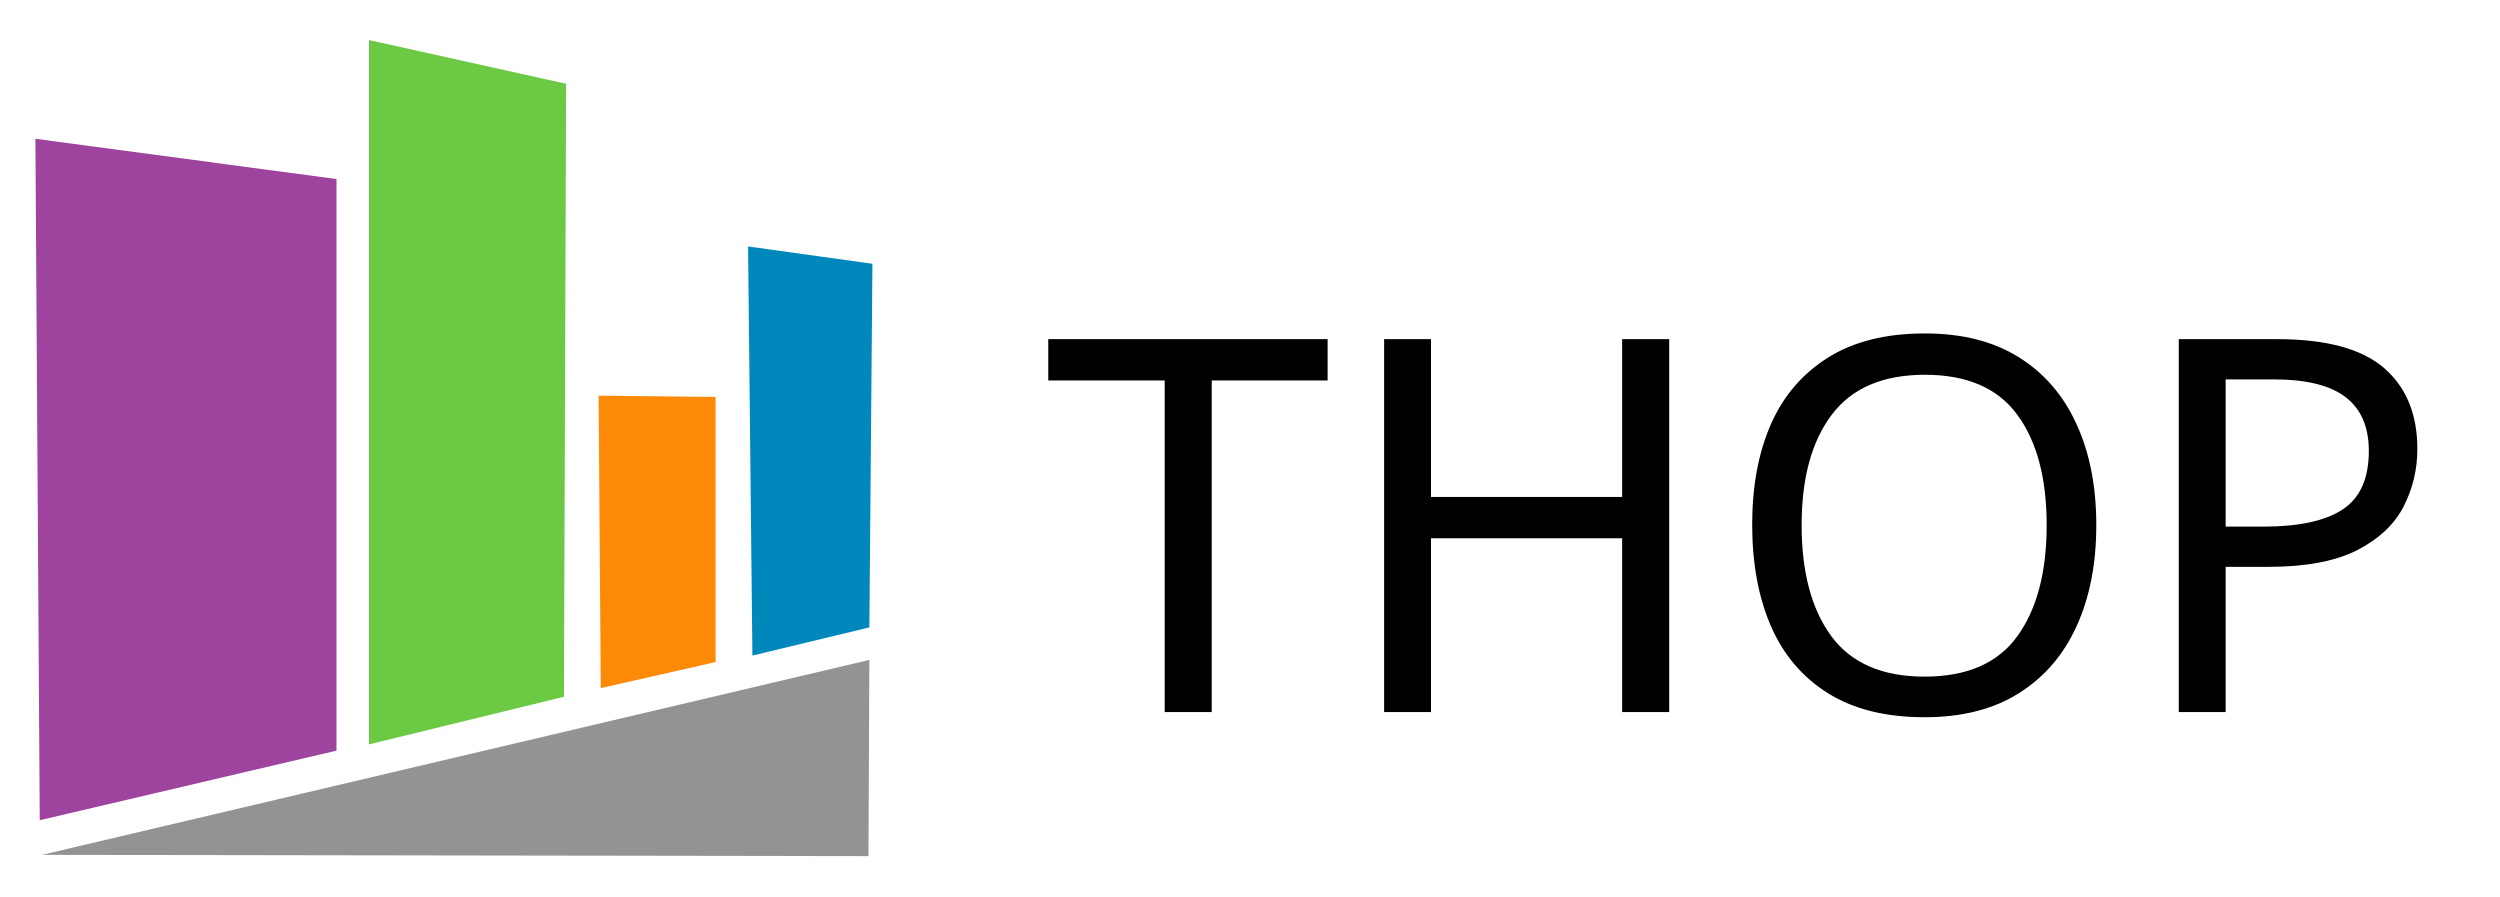
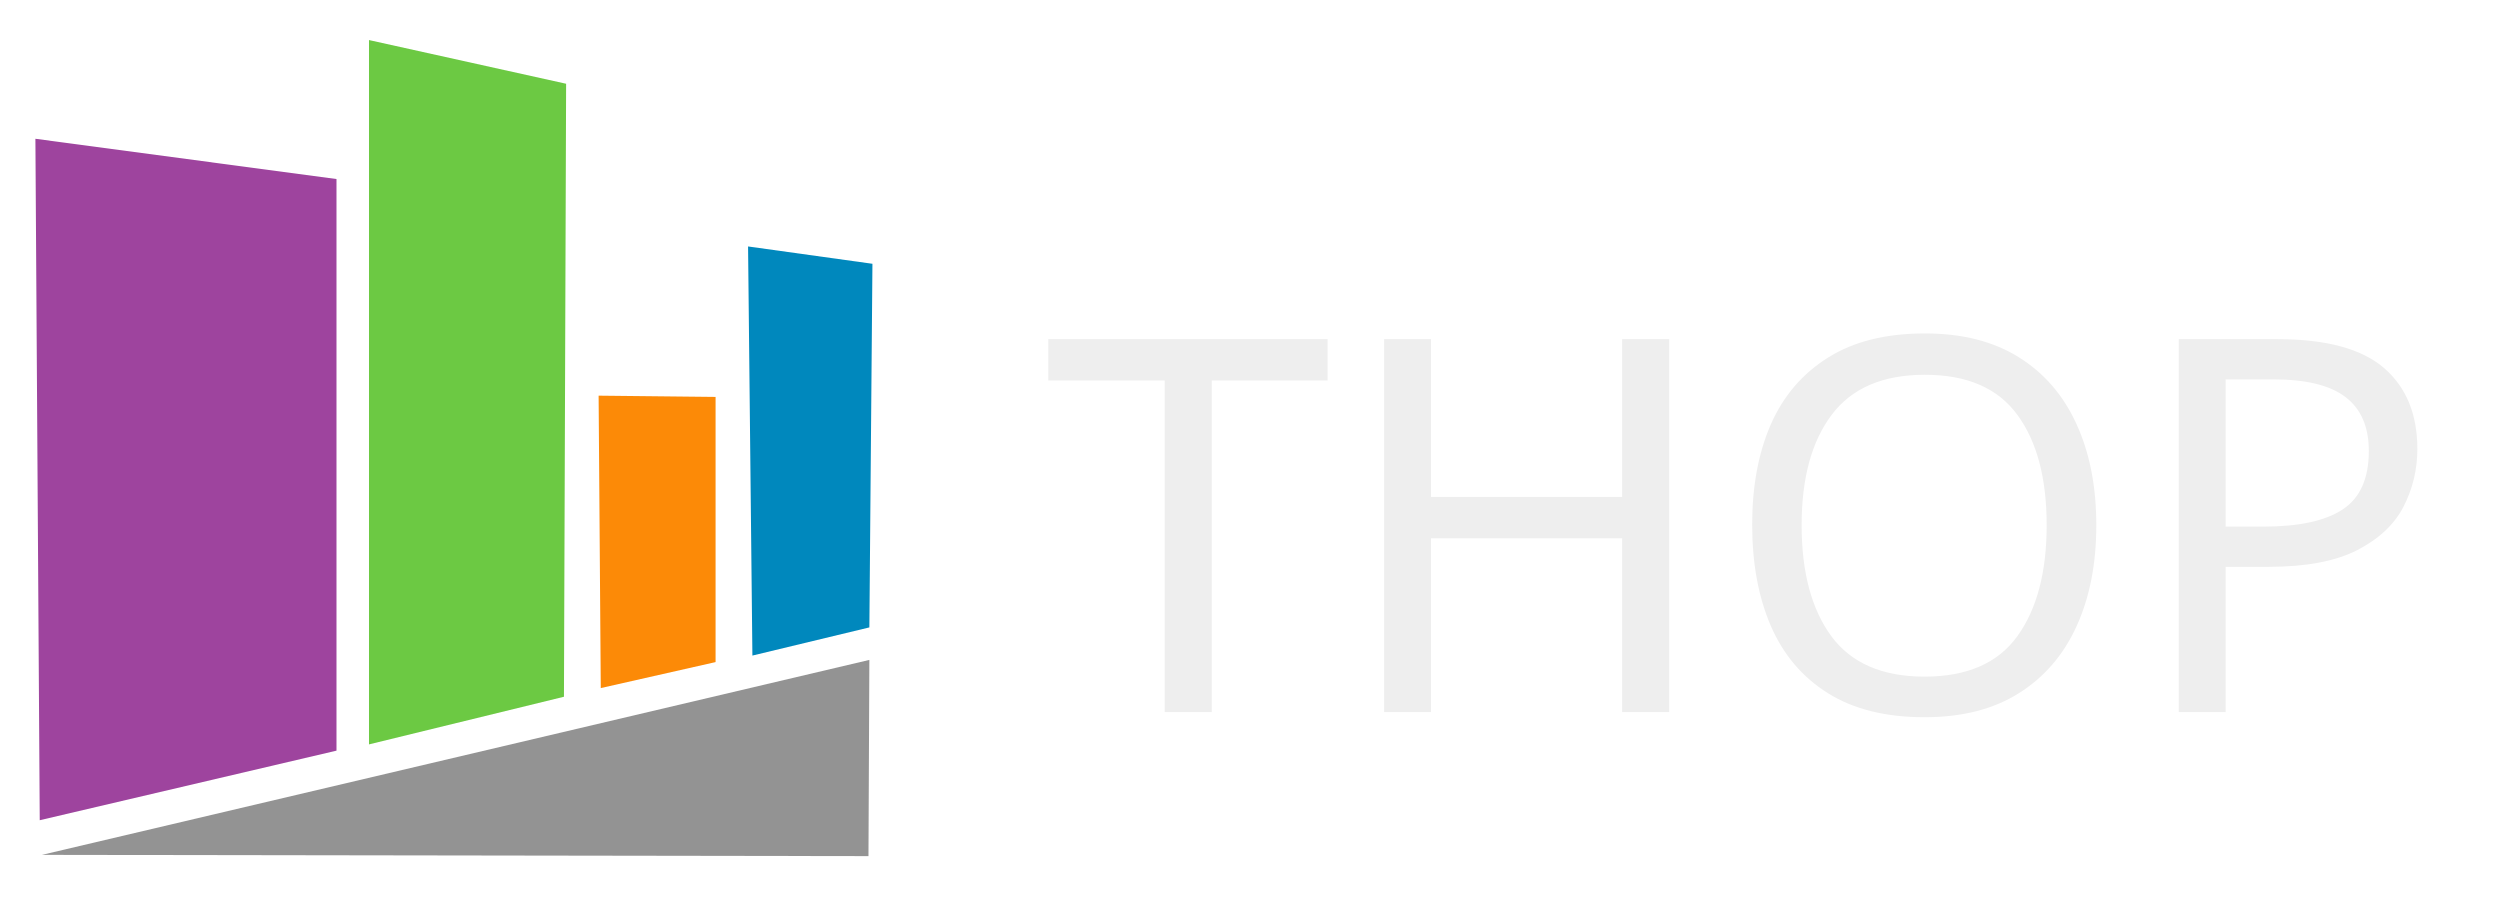
<svg xmlns="http://www.w3.org/2000/svg" width="212" height="76" viewBox="0 0 211.706 75.11">
  <g fill-rule="evenodd">
    <path d="M2.998 11.36l25.497 3.41v48.404l-25.13 5.892z" fill="#9e449e" />
    <path d="M31.247 3L47.94 6.7l-.183 51.91-16.51 4.035z" fill="#6cc943" />
    <path d="M50.692 33.113l9.905.107v22.455l-9.722 2.2z" fill="#fc8a07" />
    <path d="M63.348 20.478l10.532 1.467-.26 30.793-9.905 2.385z" fill="#0088bd" />
    <path d="M3.55 72l70.07-16.51-.076 16.616z" fill="#939393" />
  </g>
-   <text x="88.331" y="59.91" font-family="sans-serif" font-size="44.213" letter-spacing="0" word-spacing="0">
+   <text x="88.331" y="59.91" font-family="sans-serif" font-size="44.213" letter-spacing="0" word-spacing="0" fill="#eeeeee">
    <tspan x="88.331" y="59.91">THOP</tspan>
  </text>
</svg>
